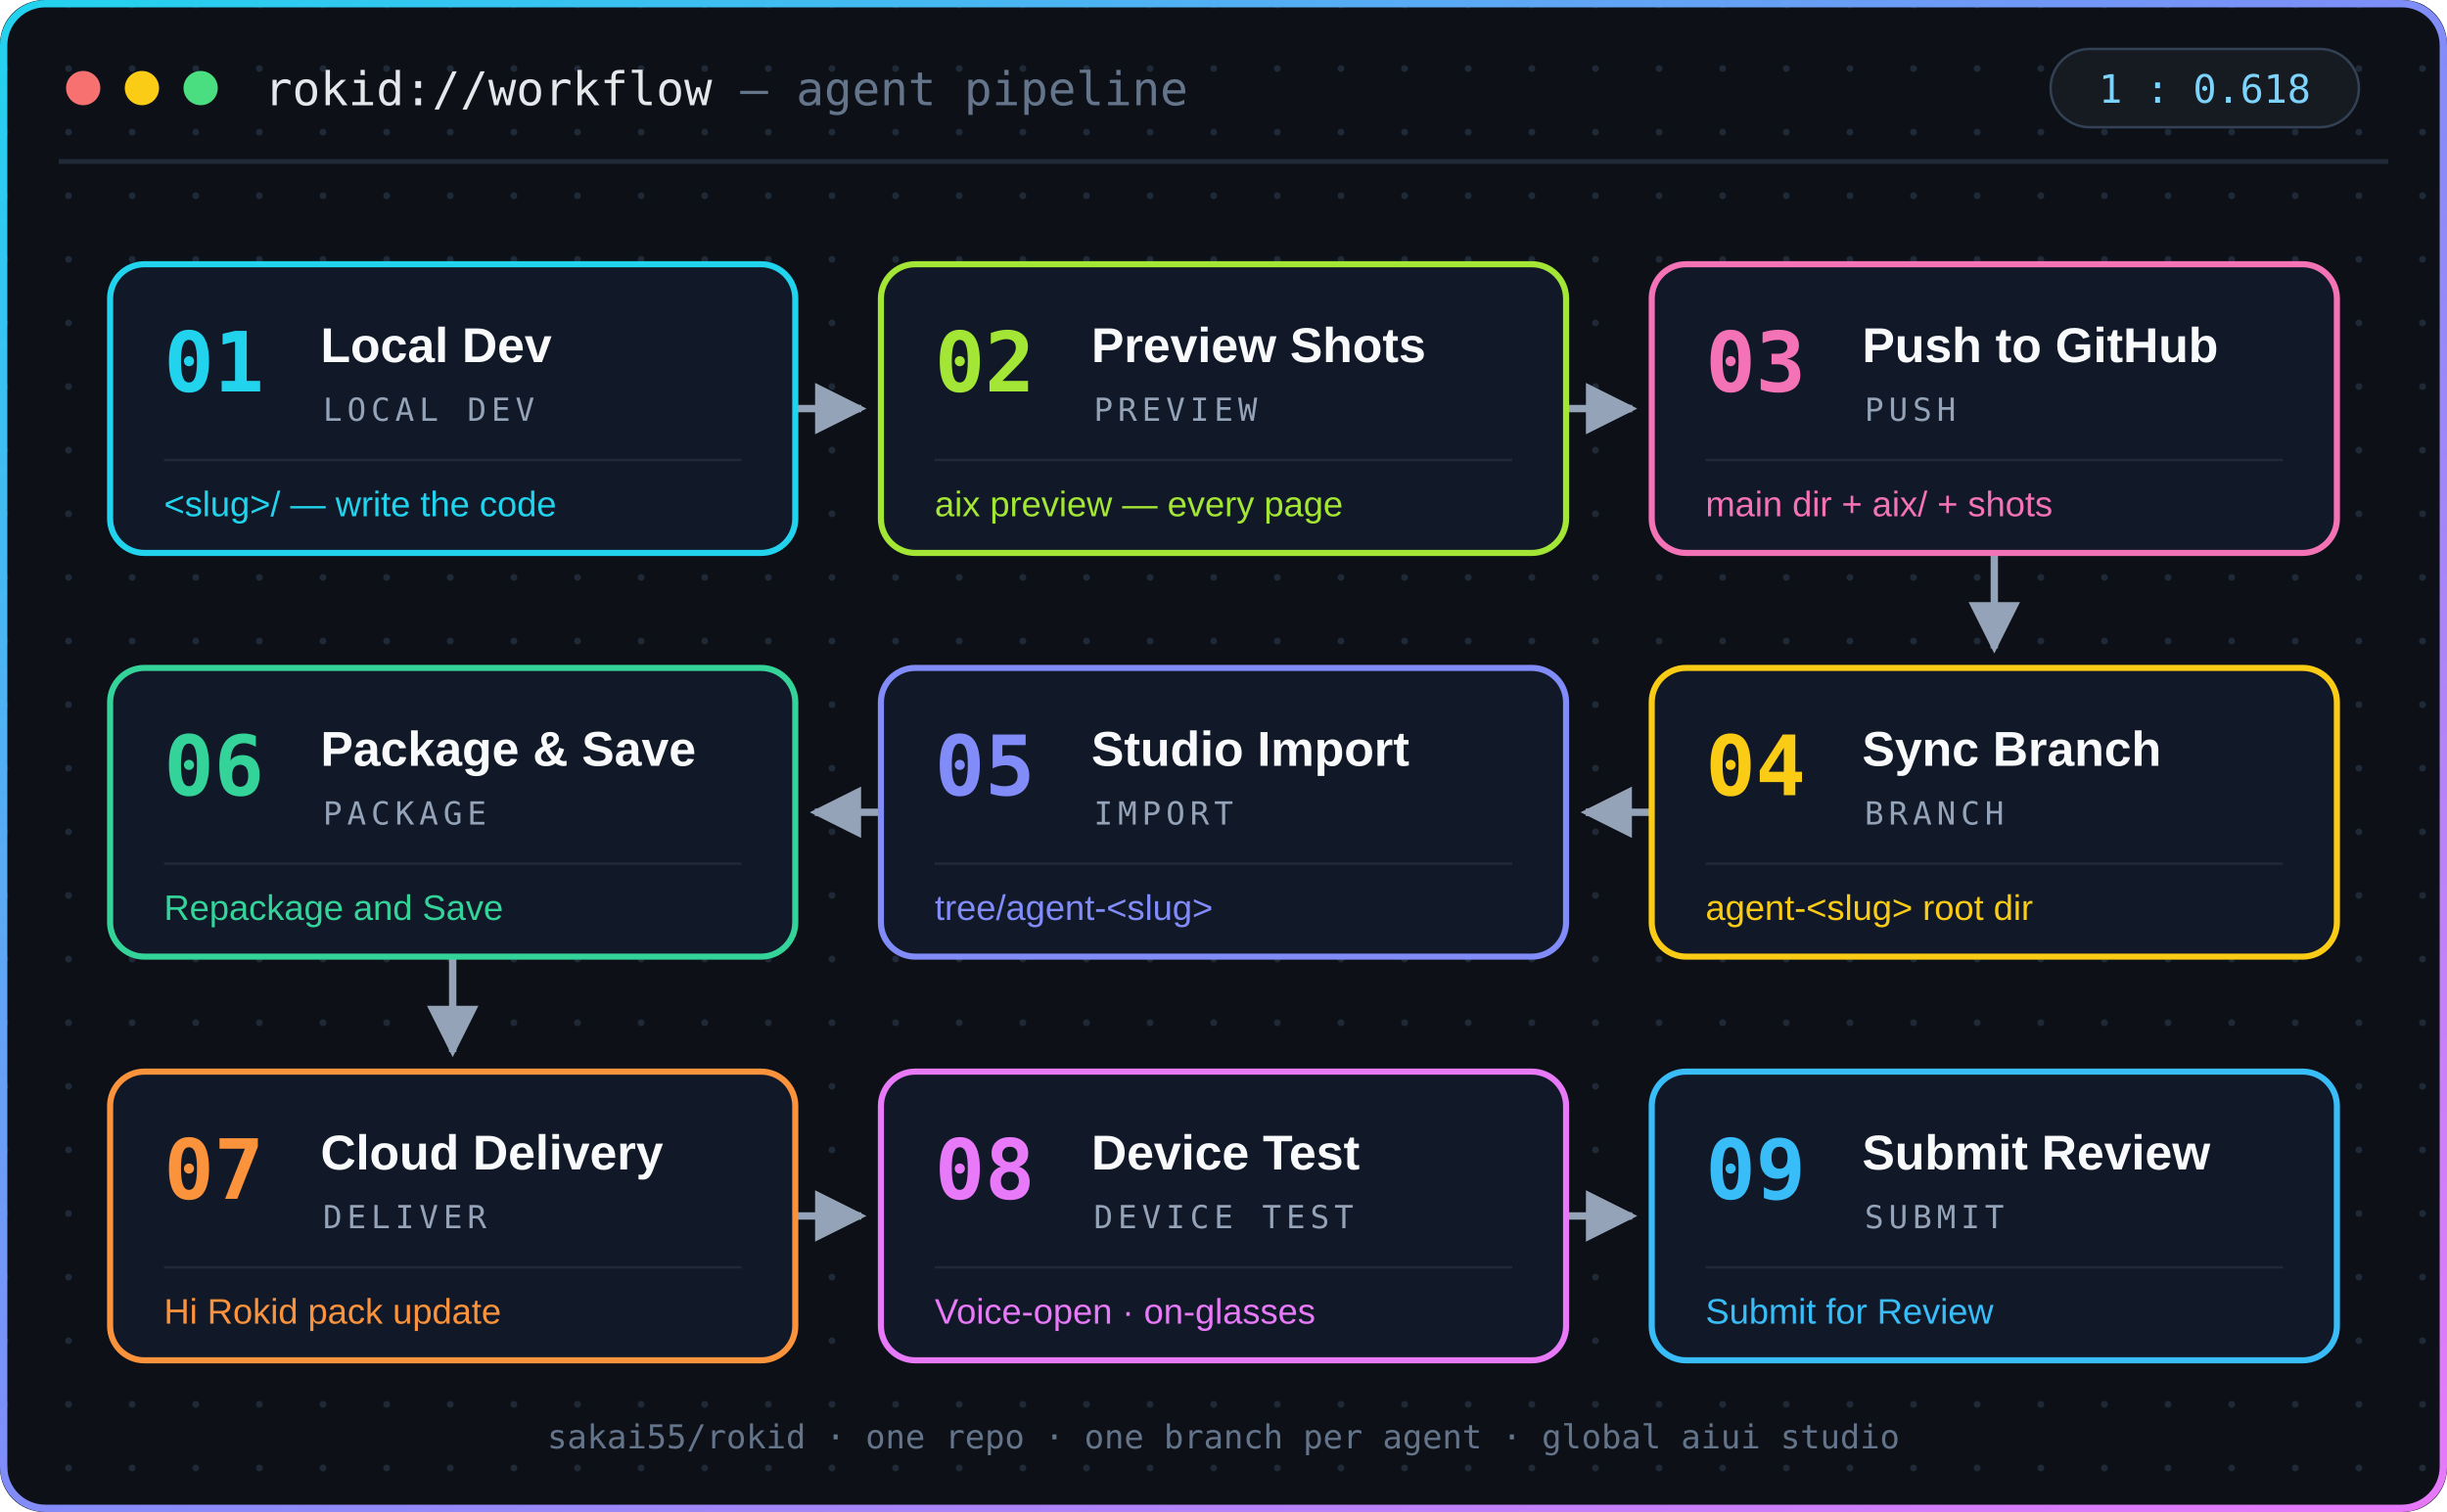
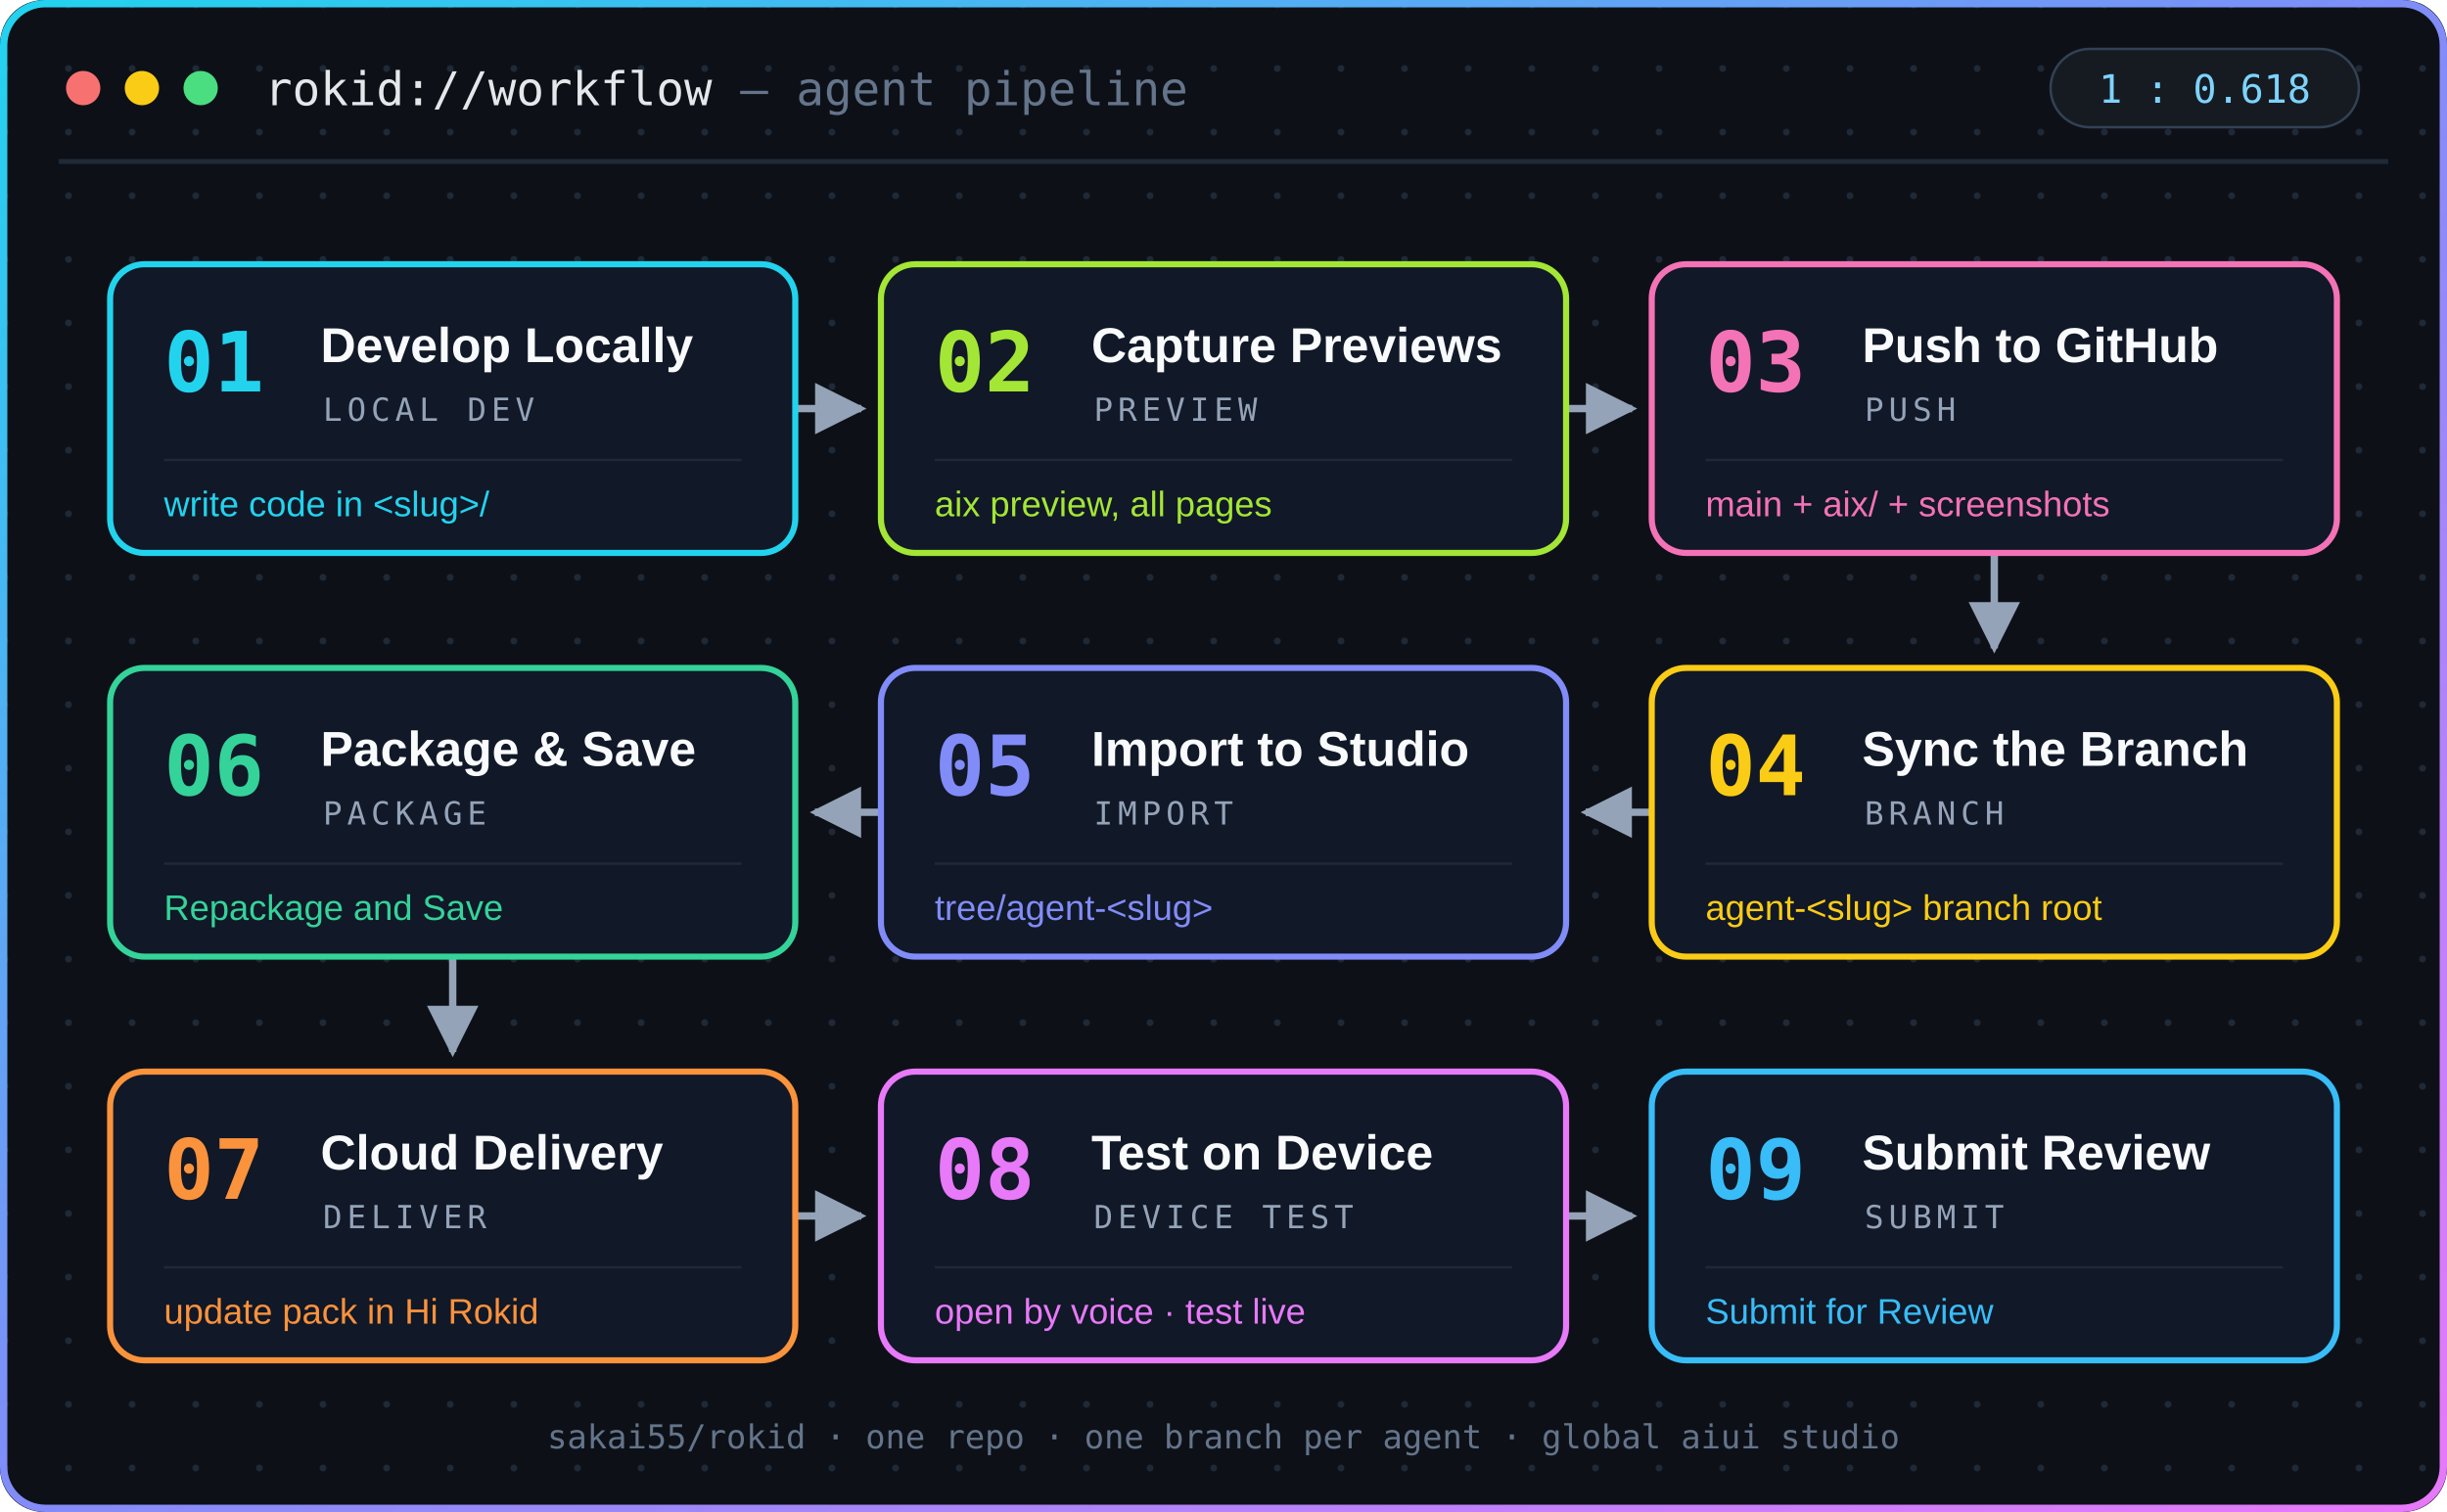
<svg xmlns="http://www.w3.org/2000/svg" width="1000" height="618" viewBox="0 0 1000 618">
  <defs>
    <linearGradient id="frame" x1="0" y1="0" x2="1" y2="1">
      <stop offset="0" stop-color="#22d3ee" />
      <stop offset=".5" stop-color="#818cf8" />
      <stop offset="1" stop-color="#e879f9" />
    </linearGradient>
    <pattern id="dots" width="26" height="26" patternUnits="userSpaceOnUse">
      <circle cx="2" cy="2" r="1.4" fill="#1f2937" />
    </pattern>
    <marker id="arr" viewBox="0 0 10 10" refX="9" refY="5" markerWidth="7" markerHeight="7" orient="auto-start-reverse">
      <path d="M0,0 L10,5 L0,10 z" fill="#94a3b8" />
    </marker>
  </defs>
  <rect x="0" y="0" width="1000" height="618" rx="18" fill="#0d1117" />
  <rect x="0" y="0" width="1000" height="618" rx="18" fill="url(#dots)" />
  <rect x="1.5" y="1.5" width="997" height="615" rx="17" fill="none" stroke="url(#frame)" stroke-width="3" />
  <circle cx="34" cy="36" r="7" fill="#f87171" />
  <circle cx="58" cy="36" r="7" fill="#facc15" />
  <circle cx="82" cy="36" r="7" fill="#4ade80" />
  <text x="108" y="43" font-family="ui-monospace,Menlo,Consolas,monospace" font-size="19" fill="#e5e7eb">rokid://workflow <tspan fill="#64748b">— agent pipeline</tspan>
  </text>
  <rect x="838" y="20" width="126" height="32" rx="16" fill="#161b22" stroke="#334155" />
  <text x="901" y="42" text-anchor="middle" font-family="ui-monospace,Menlo,monospace" font-size="16" fill="#7dd3fc">1 : 0.618</text>
  <line x1="24" y1="66" x2="976" y2="66" stroke="#1f2937" stroke-width="2" />
  <line x1="325" y1="167" x2="352" y2="167" stroke="#94a3b8" stroke-width="3" marker-end="url(#arr)" />
  <line x1="640" y1="167" x2="667" y2="167" stroke="#94a3b8" stroke-width="3" marker-end="url(#arr)" />
  <line x1="815" y1="226" x2="815" y2="265" stroke="#94a3b8" stroke-width="3" marker-end="url(#arr)" />
  <line x1="675" y1="332" x2="648" y2="332" stroke="#94a3b8" stroke-width="3" marker-end="url(#arr)" />
  <line x1="360" y1="332" x2="333" y2="332" stroke="#94a3b8" stroke-width="3" marker-end="url(#arr)" />
  <line x1="185" y1="391" x2="185" y2="430" stroke="#94a3b8" stroke-width="3" marker-end="url(#arr)" />
  <line x1="325" y1="497" x2="352" y2="497" stroke="#94a3b8" stroke-width="3" marker-end="url(#arr)" />
  <line x1="640" y1="497" x2="667" y2="497" stroke="#94a3b8" stroke-width="3" marker-end="url(#arr)" />
  <g>
    <rect x="45" y="108" width="280" height="118" rx="14" fill="#111827" stroke="#22d3ee" stroke-width="2.5" />
    <text x="67" y="160" font-family="ui-monospace,Menlo,Consolas,monospace" font-size="34" font-weight="bold" fill="#22d3ee">01</text>
-     <text x="131" y="148" font-family="'Helvetica Neue',Arial,sans-serif" font-size="20" font-weight="bold" fill="#f8fafc">Local Dev</text>
+     <text x="131" y="148" font-family="'Helvetica Neue',Arial,sans-serif" font-size="20" font-weight="bold" fill="#f8fafc">Develop Locally</text>
    <text x="132" y="172" font-family="ui-monospace,Menlo,Consolas,monospace" font-size="13" letter-spacing="2" fill="#94a3b8">LOCAL DEV</text>
    <line x1="67" y1="188" x2="303" y2="188" stroke="#1f2937" />
-     <text x="67" y="211" font-family="'Helvetica Neue',Arial,sans-serif" font-size="14.5" fill="#22d3ee">&lt;slug&gt;/ — write the code</text>
+     <text x="67" y="211" font-family="'Helvetica Neue',Arial,sans-serif" font-size="14.5" fill="#22d3ee">write code in &lt;slug&gt;/</text>
  </g>
  <g>
    <rect x="360" y="108" width="280" height="118" rx="14" fill="#111827" stroke="#a3e635" stroke-width="2.5" />
    <text x="382" y="160" font-family="ui-monospace,Menlo,Consolas,monospace" font-size="34" font-weight="bold" fill="#a3e635">02</text>
-     <text x="446" y="148" font-family="'Helvetica Neue',Arial,sans-serif" font-size="20" font-weight="bold" fill="#f8fafc">Preview Shots</text>
+     <text x="446" y="148" font-family="'Helvetica Neue',Arial,sans-serif" font-size="20" font-weight="bold" fill="#f8fafc">Capture Previews</text>
    <text x="447" y="172" font-family="ui-monospace,Menlo,Consolas,monospace" font-size="13" letter-spacing="2" fill="#94a3b8">PREVIEW</text>
    <line x1="382" y1="188" x2="618" y2="188" stroke="#1f2937" />
-     <text x="382" y="211" font-family="'Helvetica Neue',Arial,sans-serif" font-size="14.5" fill="#a3e635">aix preview — every page</text>
+     <text x="382" y="211" font-family="'Helvetica Neue',Arial,sans-serif" font-size="14.5" fill="#a3e635">aix preview, all pages</text>
  </g>
  <g>
    <rect x="675" y="108" width="280" height="118" rx="14" fill="#111827" stroke="#f472b6" stroke-width="2.5" />
    <text x="697" y="160" font-family="ui-monospace,Menlo,Consolas,monospace" font-size="34" font-weight="bold" fill="#f472b6">03</text>
    <text x="761" y="148" font-family="'Helvetica Neue',Arial,sans-serif" font-size="20" font-weight="bold" fill="#f8fafc">Push to GitHub</text>
    <text x="762" y="172" font-family="ui-monospace,Menlo,Consolas,monospace" font-size="13" letter-spacing="2" fill="#94a3b8">PUSH</text>
    <line x1="697" y1="188" x2="933" y2="188" stroke="#1f2937" />
-     <text x="697" y="211" font-family="'Helvetica Neue',Arial,sans-serif" font-size="14.5" fill="#f472b6">main dir + aix/ + shots</text>
+     <text x="697" y="211" font-family="'Helvetica Neue',Arial,sans-serif" font-size="14.5" fill="#f472b6">main + aix/ + screenshots</text>
  </g>
  <g>
    <rect x="675" y="273" width="280" height="118" rx="14" fill="#111827" stroke="#facc15" stroke-width="2.5" />
    <text x="697" y="325" font-family="ui-monospace,Menlo,Consolas,monospace" font-size="34" font-weight="bold" fill="#facc15">04</text>
-     <text x="761" y="313" font-family="'Helvetica Neue',Arial,sans-serif" font-size="20" font-weight="bold" fill="#f8fafc">Sync Branch</text>
+     <text x="761" y="313" font-family="'Helvetica Neue',Arial,sans-serif" font-size="20" font-weight="bold" fill="#f8fafc">Sync the Branch</text>
    <text x="762" y="337" font-family="ui-monospace,Menlo,Consolas,monospace" font-size="13" letter-spacing="2" fill="#94a3b8">BRANCH</text>
    <line x1="697" y1="353" x2="933" y2="353" stroke="#1f2937" />
-     <text x="697" y="376" font-family="'Helvetica Neue',Arial,sans-serif" font-size="14.5" fill="#facc15">agent-&lt;slug&gt; root dir</text>
+     <text x="697" y="376" font-family="'Helvetica Neue',Arial,sans-serif" font-size="14.5" fill="#facc15">agent-&lt;slug&gt; branch root</text>
  </g>
  <g>
    <rect x="360" y="273" width="280" height="118" rx="14" fill="#111827" stroke="#818cf8" stroke-width="2.5" />
    <text x="382" y="325" font-family="ui-monospace,Menlo,Consolas,monospace" font-size="34" font-weight="bold" fill="#818cf8">05</text>
-     <text x="446" y="313" font-family="'Helvetica Neue',Arial,sans-serif" font-size="20" font-weight="bold" fill="#f8fafc">Studio Import</text>
+     <text x="446" y="313" font-family="'Helvetica Neue',Arial,sans-serif" font-size="20" font-weight="bold" fill="#f8fafc">Import to Studio</text>
    <text x="447" y="337" font-family="ui-monospace,Menlo,Consolas,monospace" font-size="13" letter-spacing="2" fill="#94a3b8">IMPORT</text>
    <line x1="382" y1="353" x2="618" y2="353" stroke="#1f2937" />
    <text x="382" y="376" font-family="'Helvetica Neue',Arial,sans-serif" font-size="14.5" fill="#818cf8">tree/agent-&lt;slug&gt;</text>
  </g>
  <g>
    <rect x="45" y="273" width="280" height="118" rx="14" fill="#111827" stroke="#34d399" stroke-width="2.5" />
    <text x="67" y="325" font-family="ui-monospace,Menlo,Consolas,monospace" font-size="34" font-weight="bold" fill="#34d399">06</text>
    <text x="131" y="313" font-family="'Helvetica Neue',Arial,sans-serif" font-size="20" font-weight="bold" fill="#f8fafc">Package &amp; Save</text>
    <text x="132" y="337" font-family="ui-monospace,Menlo,Consolas,monospace" font-size="13" letter-spacing="2" fill="#94a3b8">PACKAGE</text>
    <line x1="67" y1="353" x2="303" y2="353" stroke="#1f2937" />
    <text x="67" y="376" font-family="'Helvetica Neue',Arial,sans-serif" font-size="14.5" fill="#34d399">Repackage and Save</text>
  </g>
  <g>
    <rect x="45" y="438" width="280" height="118" rx="14" fill="#111827" stroke="#fb923c" stroke-width="2.5" />
    <text x="67" y="490" font-family="ui-monospace,Menlo,Consolas,monospace" font-size="34" font-weight="bold" fill="#fb923c">07</text>
    <text x="131" y="478" font-family="'Helvetica Neue',Arial,sans-serif" font-size="20" font-weight="bold" fill="#f8fafc">Cloud Delivery</text>
    <text x="132" y="502" font-family="ui-monospace,Menlo,Consolas,monospace" font-size="13" letter-spacing="2" fill="#94a3b8">DELIVER</text>
    <line x1="67" y1="518" x2="303" y2="518" stroke="#1f2937" />
-     <text x="67" y="541" font-family="'Helvetica Neue',Arial,sans-serif" font-size="14.5" fill="#fb923c">Hi Rokid pack update</text>
+     <text x="67" y="541" font-family="'Helvetica Neue',Arial,sans-serif" font-size="14.5" fill="#fb923c">update pack in Hi Rokid</text>
  </g>
  <g>
    <rect x="360" y="438" width="280" height="118" rx="14" fill="#111827" stroke="#e879f9" stroke-width="2.5" />
    <text x="382" y="490" font-family="ui-monospace,Menlo,Consolas,monospace" font-size="34" font-weight="bold" fill="#e879f9">08</text>
-     <text x="446" y="478" font-family="'Helvetica Neue',Arial,sans-serif" font-size="20" font-weight="bold" fill="#f8fafc">Device Test</text>
+     <text x="446" y="478" font-family="'Helvetica Neue',Arial,sans-serif" font-size="20" font-weight="bold" fill="#f8fafc">Test on Device</text>
    <text x="447" y="502" font-family="ui-monospace,Menlo,Consolas,monospace" font-size="13" letter-spacing="2" fill="#94a3b8">DEVICE TEST</text>
    <line x1="382" y1="518" x2="618" y2="518" stroke="#1f2937" />
-     <text x="382" y="541" font-family="'Helvetica Neue',Arial,sans-serif" font-size="14.5" fill="#e879f9">Voice-open · on-glasses</text>
+     <text x="382" y="541" font-family="'Helvetica Neue',Arial,sans-serif" font-size="14.5" fill="#e879f9">open by voice · test live</text>
  </g>
  <g>
    <rect x="675" y="438" width="280" height="118" rx="14" fill="#111827" stroke="#38bdf8" stroke-width="2.5" />
    <text x="697" y="490" font-family="ui-monospace,Menlo,Consolas,monospace" font-size="34" font-weight="bold" fill="#38bdf8">09</text>
    <text x="761" y="478" font-family="'Helvetica Neue',Arial,sans-serif" font-size="20" font-weight="bold" fill="#f8fafc">Submit Review</text>
    <text x="762" y="502" font-family="ui-monospace,Menlo,Consolas,monospace" font-size="13" letter-spacing="2" fill="#94a3b8">SUBMIT</text>
    <line x1="697" y1="518" x2="933" y2="518" stroke="#1f2937" />
    <text x="697" y="541" font-family="'Helvetica Neue',Arial,sans-serif" font-size="14.5" fill="#38bdf8">Submit for Review</text>
  </g>
  <text x="500" y="592" text-anchor="middle" font-family="ui-monospace,Menlo,Consolas,monospace" font-size="13.5" fill="#64748b">sakai55/rokid · one repo · one branch per agent · global aiui studio</text>
</svg>
